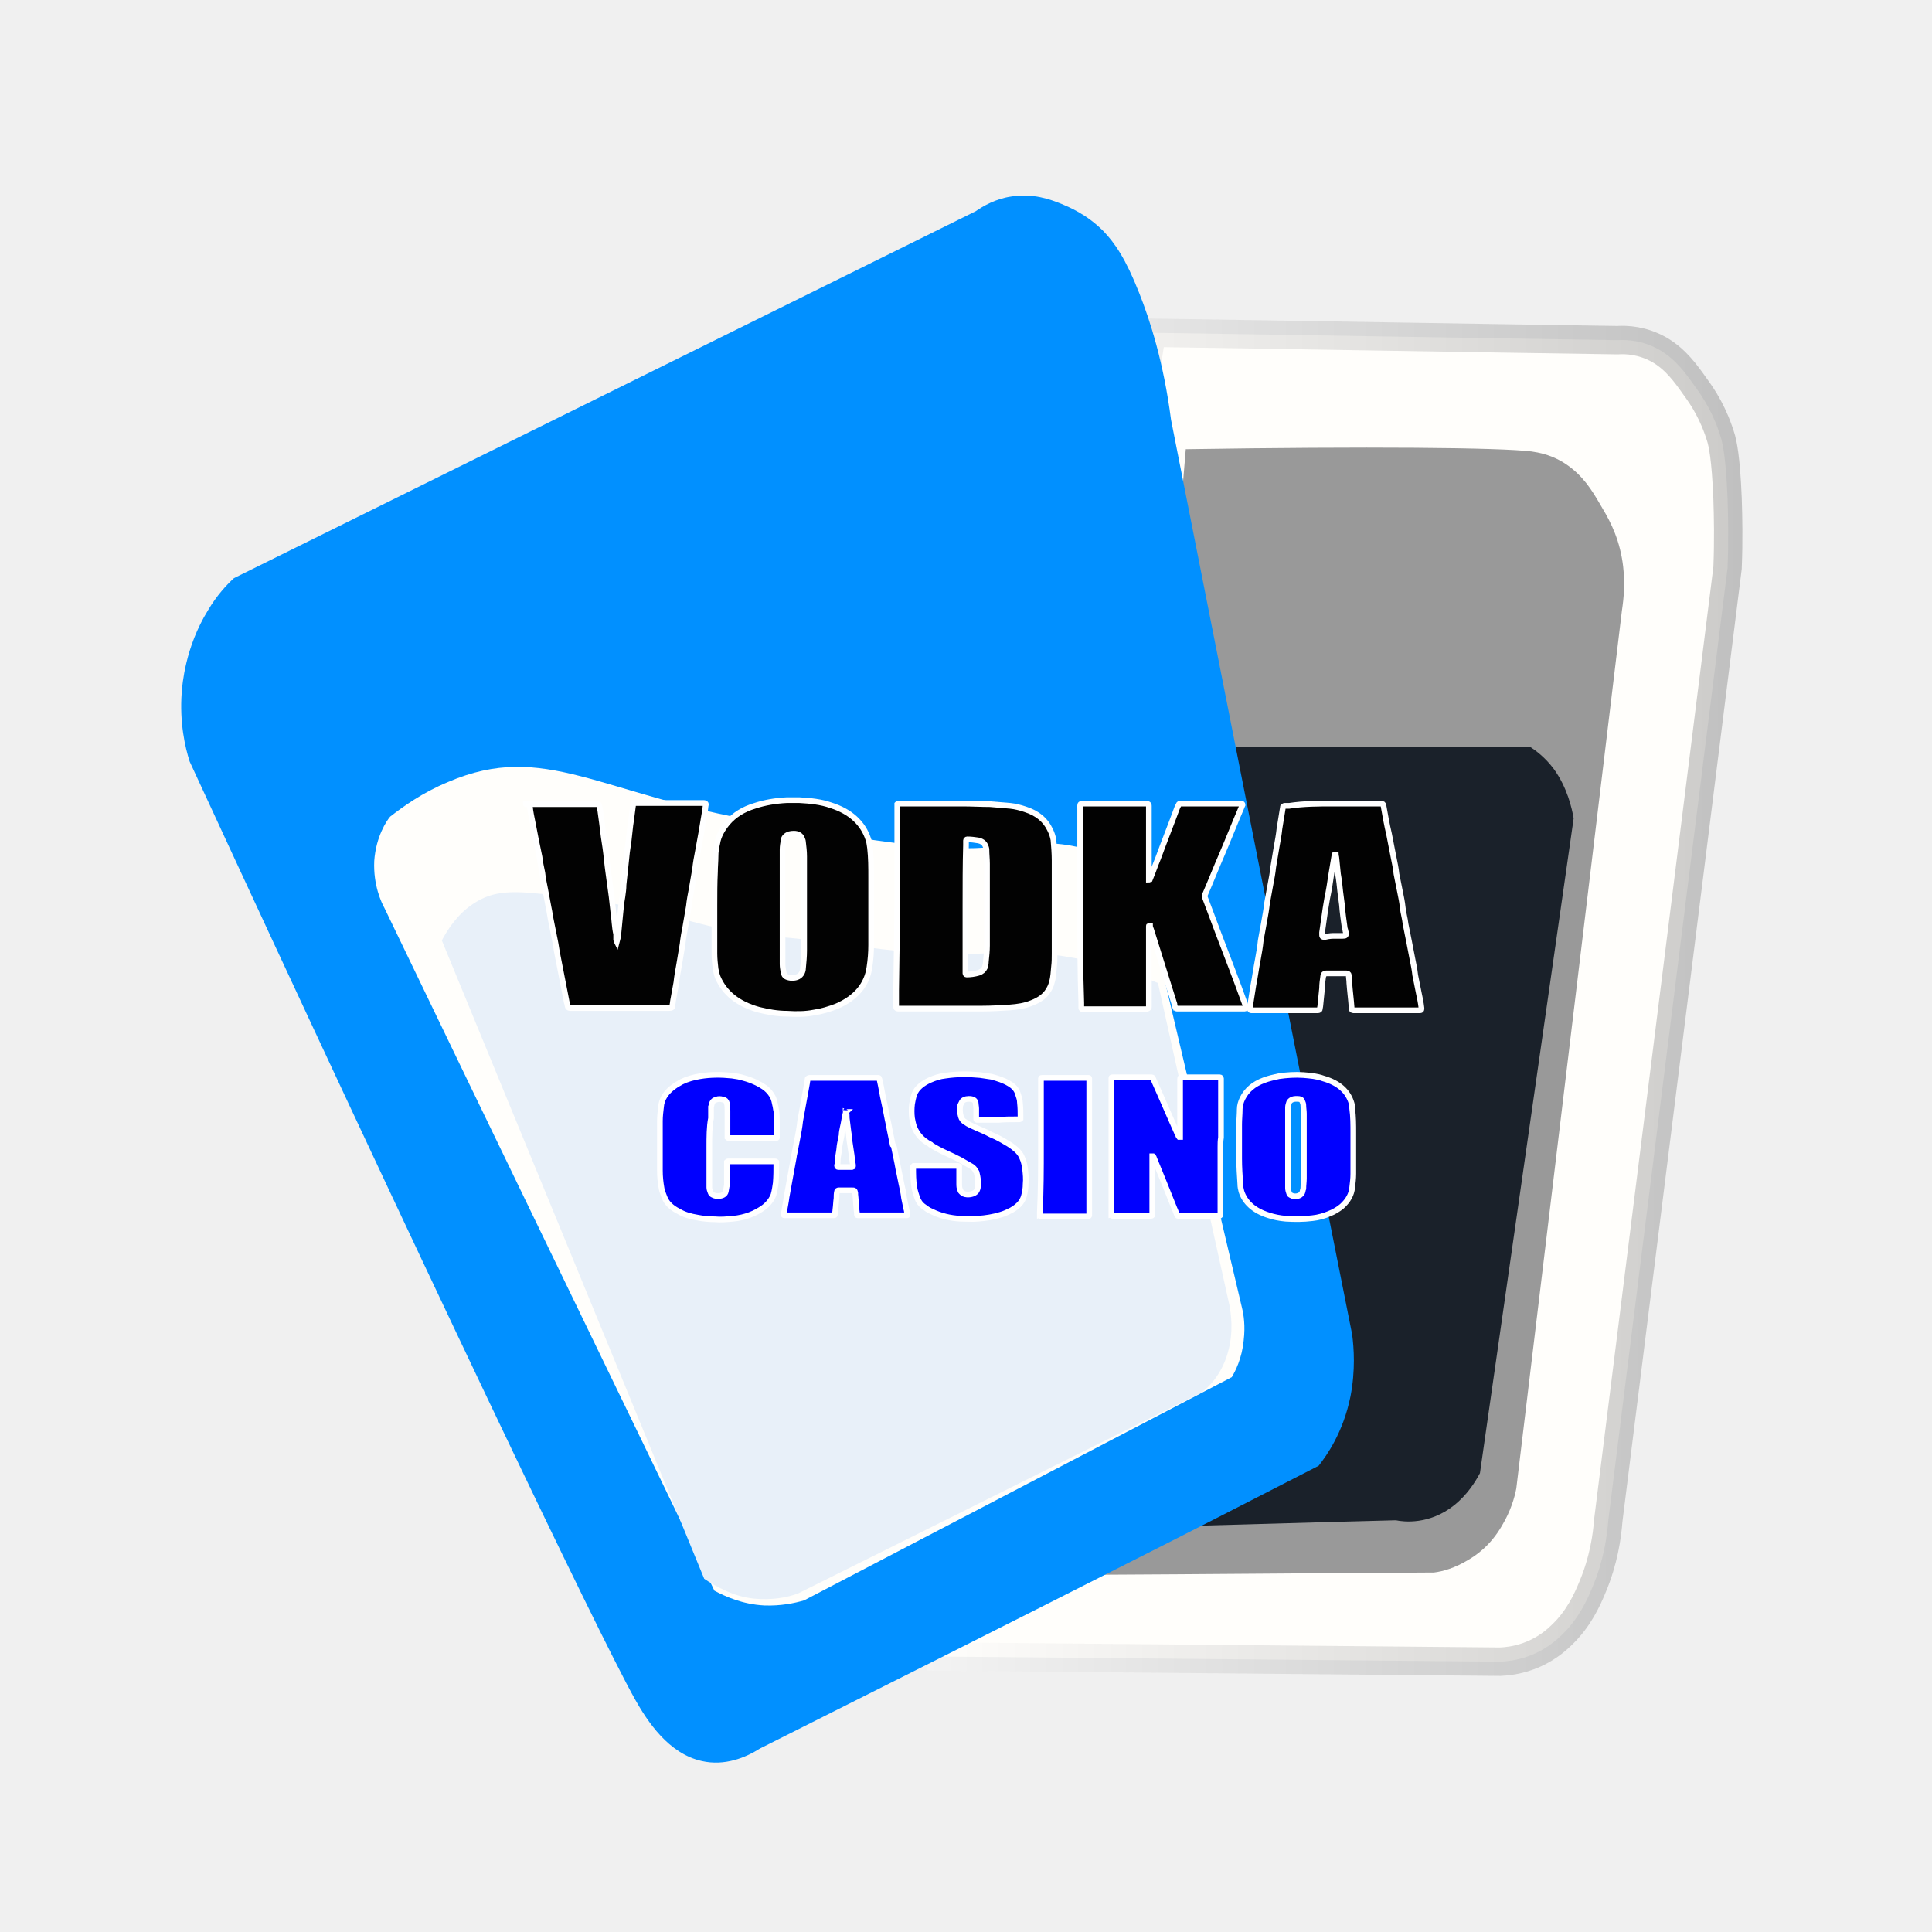
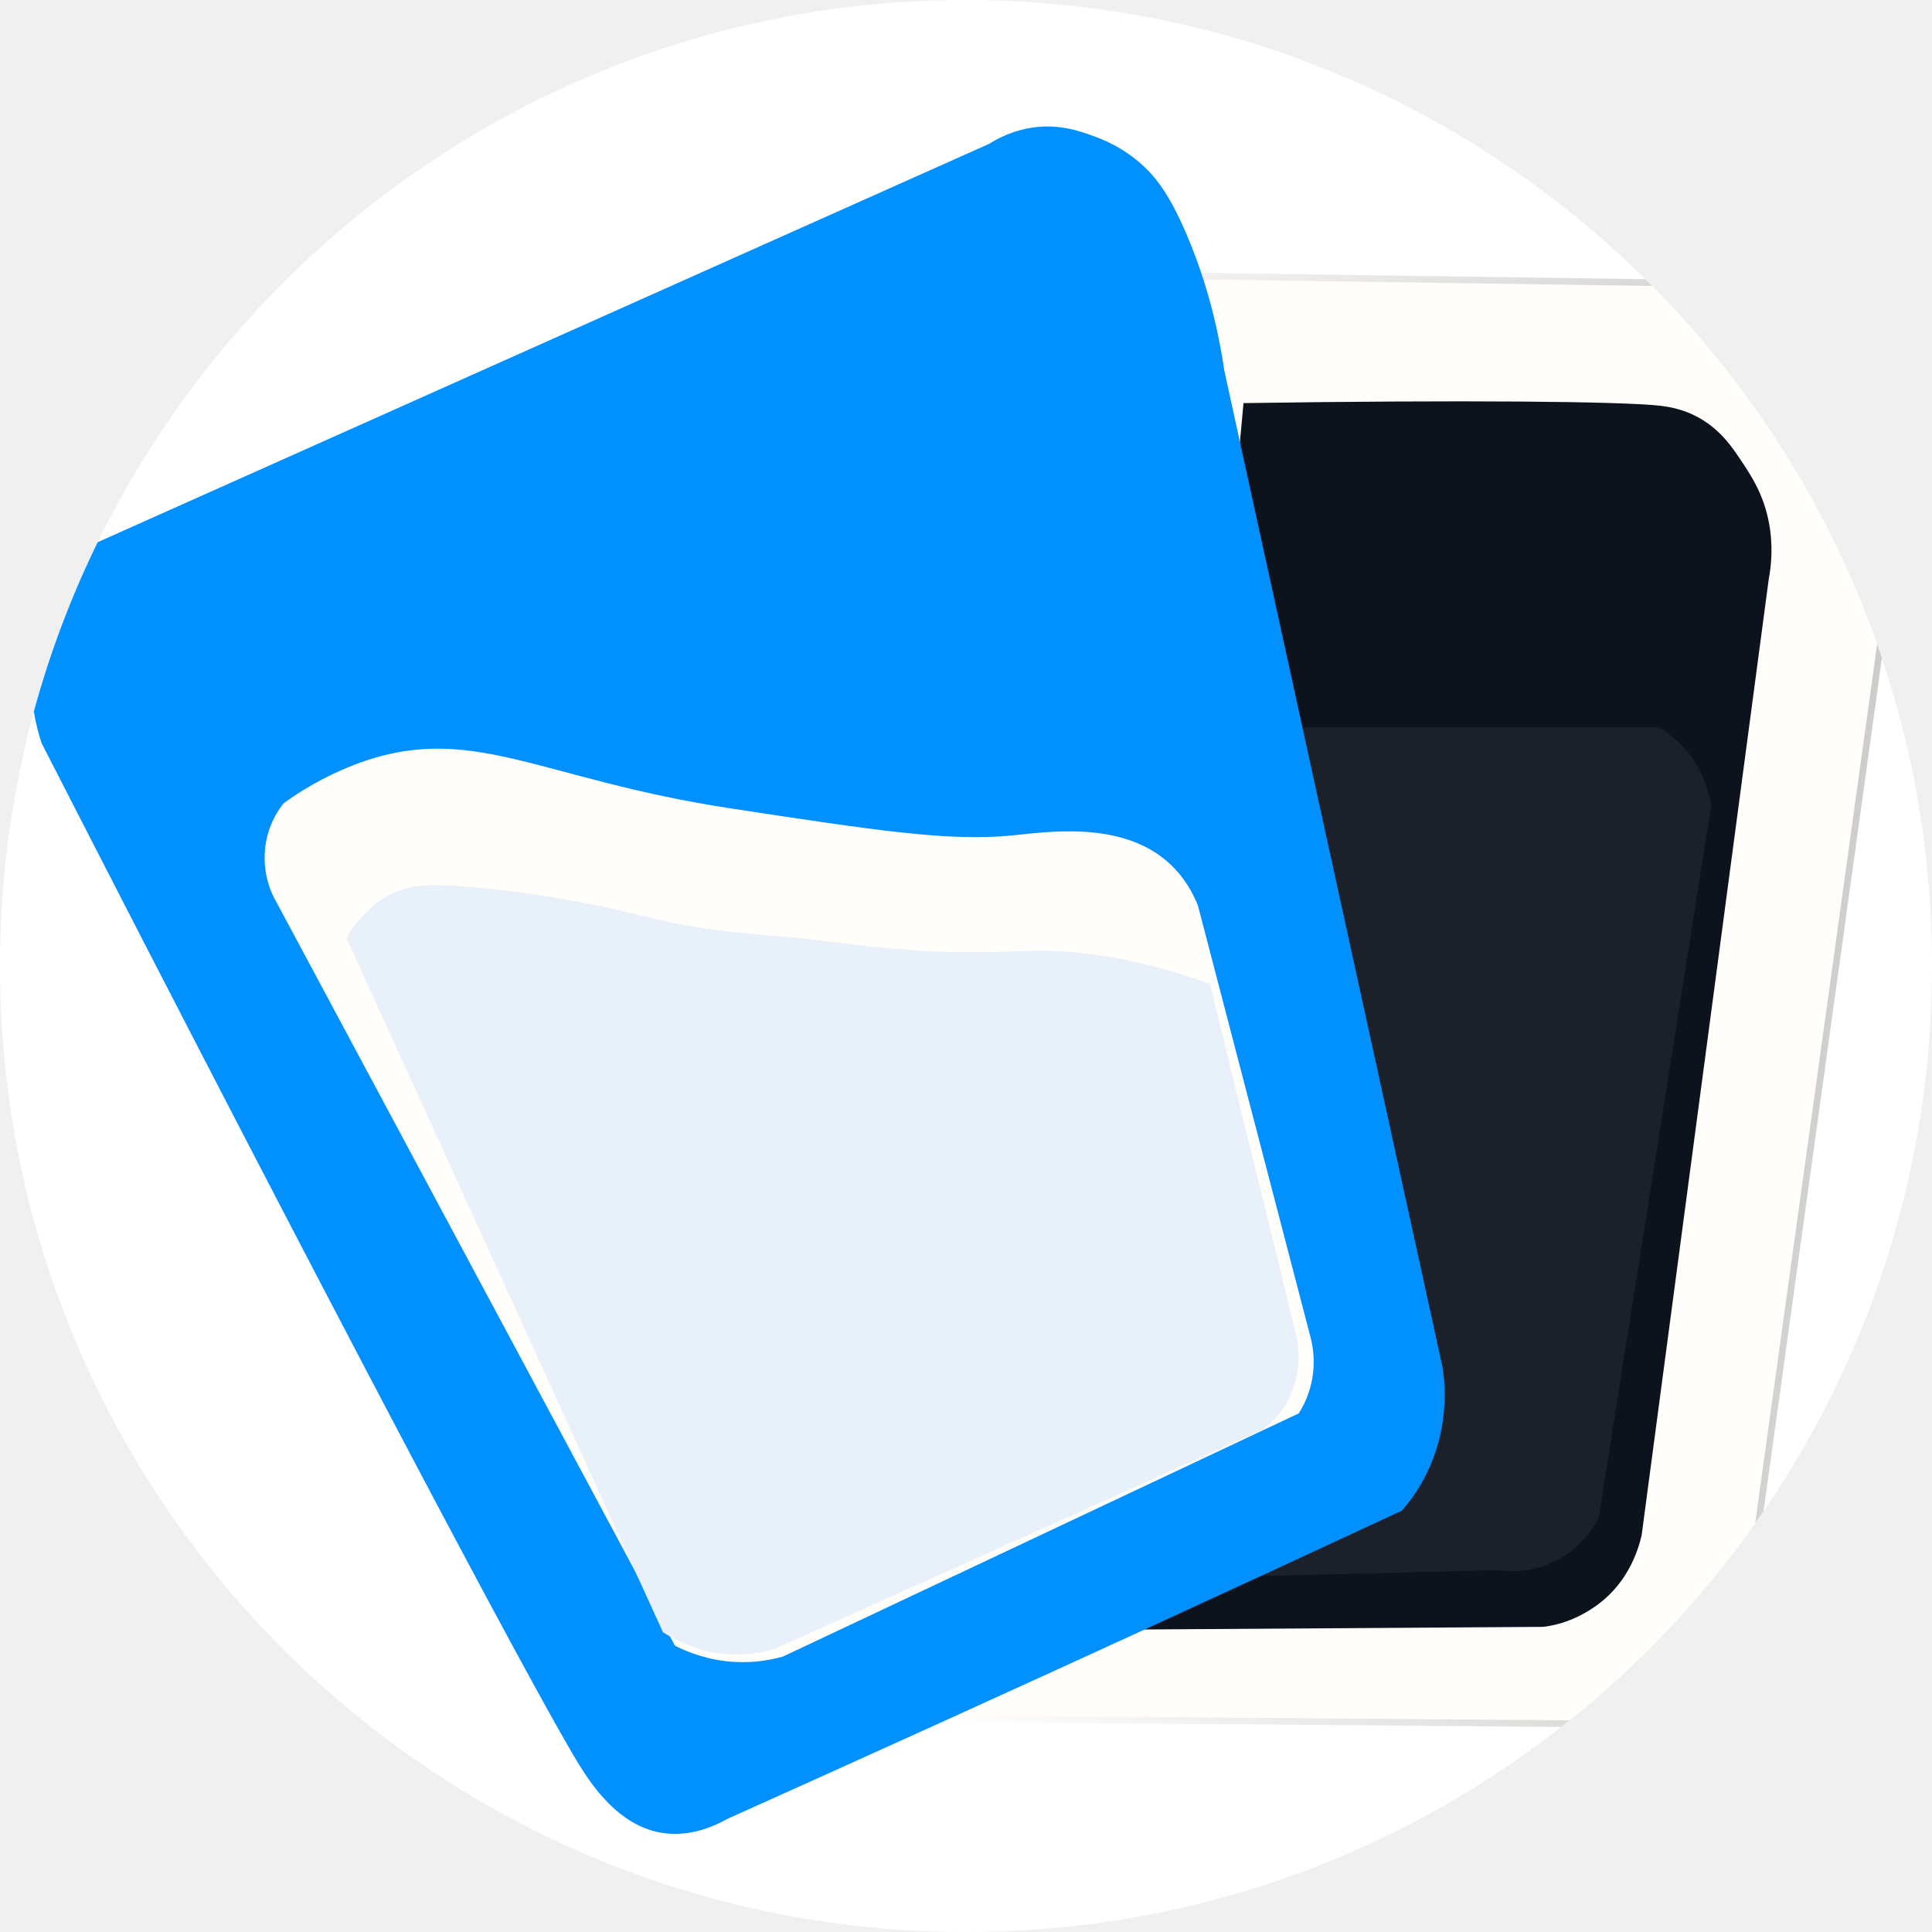
- <svg xmlns="http://www.w3.org/2000/svg" version="1.1" id="Слой_1" x="0px" y="0px" viewBox="0 0 340.2 340.2" style="enable-background:new 0 0 340.2 340.2;" xml:space="preserve">
-   <style type="text/css">
- 	.st0{fill:#FFFEFB;stroke:url(#SVGID_1_);stroke-width:5;stroke-miterlimit:10;}
- 	.st1{fill:#999999;}
- 	.st2{fill:#1A212A;}
- 	.st3{fill:#0190FF;}
- 	.st4{fill:#FFFEFB;}
- 	.st5{fill:#E8F0F9;}
- 	.st6{fill:#020202;stroke:#FFFFFF;stroke-miterlimit:10;}
- 	.st7{fill:#0000FF;stroke:#FFFFFF;stroke-miterlimit:10;}
- </style>
-   <linearGradient id="SVGID_1_" gradientUnits="userSpaceOnUse" x1="163.151" y1="166.207" x2="306.664" y2="166.207" gradientTransform="matrix(1 0 0 -1 0 341.8425)">
-     <stop offset="0" style="stop-color:#FFFFFF;stop-opacity:0.2" />
-     <stop offset="1" style="stop-color:#000000;stop-opacity:0.2" />
-   </linearGradient>
-   <path class="st0" d="M202.8,58.6c27.3,0.4,54.6,0.9,82,1.3c1.6-0.1,4.4,0,7.4,1.7c2.9,1.7,4.6,4.1,6.3,6.5c1.4,1.9,3.3,4.8,4.6,9.2  c0.2,0.8,0.8,3,1.1,10.5c0.1,3.1,0.2,7.2,0,12.2c-7,55.9-14,111.8-21,167.7c-0.2,2.7-0.8,7.1-2.8,11.8c-0.9,2.2-2.4,5.5-5.3,8.3  c-4.1,4.1-8.7,4.7-10.9,4.8c-32.7-0.3-65.4-0.6-98.1-0.9C178.3,214.1,190.6,136.4,202.8,58.6L202.8,58.6z" />
-   <path class="st1" d="M208.8,79.1c31.9-0.5,55.4-0.3,60.9,0.4c2.9,0.4,4.8,1.4,6,2.2c3,2,4.6,4.6,6,7c1.3,2.2,3.1,5.1,3.9,9.6  c0.7,3.9,0.3,7.2,0,9.2c-6.2,51.5-12.4,103.1-18.6,154.6c-0.3,1.6-1,4-2.5,6.5c-2.1,3.7-4.8,5.4-6,6.1c-2.3,1.4-4.4,2-6,2.2  c-20.1,0.1-40.2,0.3-60.2,0.4C197.8,211.3,203.3,145.2,208.8,79.1L208.8,79.1z" />
-   <path class="st2" d="M217.6,131.5h51.8c1.1,0.7,2.7,1.9,4.2,3.9c2.4,3.3,3.2,7,3.5,8.7c-5.5,38.4-11,76.9-16.5,115.3  c-0.8,1.5-2.2,3.8-4.6,5.7c-4.3,3.4-8.8,2.9-10.2,2.6c-15.9,0.4-31.8,0.9-47.6,1.3C204.7,223.2,211.1,177.4,217.6,131.5L217.6,131.5  z" />
-   <path class="st3" d="M111.8,299.2c-6.7-12-37.4-76.3-78.4-165.1c-0.8-2.5-1.8-6.8-1.4-12.2c0.1-1.3,0.6-7.9,4.6-14.4  c1.6-2.7,3.3-4.5,4.6-5.7c43.5-21.5,87.1-43.1,130.6-64.6c1.3-0.9,3.5-2.2,6.3-2.6c3.8-0.6,6.8,0.5,8.8,1.3c1.4,0.6,4.4,1.8,7.4,4.8  c2,2.1,3.9,4.8,6.3,10.9c1.9,4.8,4.3,12.2,5.6,22.3c10.6,53.7,21.2,107.4,31.9,161.1c0.3,2.3,0.6,6.3-0.3,10.9  c-1.3,6.4-4.2,10.4-5.6,12.2c-11.1,5.7-22.2,11.4-33.3,17c-21.7,11-43.4,21.9-65.1,32.8c-2.5,1.6-6.2,3.1-10.2,2.2  C117.7,308.8,114,303.1,111.8,299.2L111.8,299.2z" />
-   <path class="st4" d="M68.7,143.8c2.2-1.7,5.6-4.2,10.2-6.1c17-7.3,26.7,2.2,55,7c21.4,3.6,32.1,5.4,41.3,4.4  c5.7-0.6,17.5-2.6,24.2,6.1c1.4,1.9,2.3,3.9,2.8,5.2c5.5,23.3,11,46.6,16.5,69.9c0.3,1.2,0.6,3.2,0.3,5.7c-0.3,3.2-1.5,5.5-2.1,6.5  c-25.1,13.1-50.2,26.2-75.3,39.3c-1.7,0.5-4.1,1-7,0.9c-3.9-0.2-6.9-1.6-8.8-2.6C106.4,240,87,200,67.7,159.9c-0.5-0.9-2-4-1.8-8.3  C66.2,147.3,68.1,144.5,68.7,143.8L68.7,143.8z" />
-   <path class="st5" d="M77.8,165.6c1-1.9,2.8-4.7,5.6-6.5c3.2-2.1,6.2-2.3,11.9-1.7c11.2,1,20.5,3.3,22.8,3.9  c4.4,1.1,6.4,1.8,10.9,2.6c4.3,0.8,7.3,1,10.5,1.3c10.2,1,11.2,1.5,18.2,2.2c17,1.6,19.6-0.9,31.5,1.3c6.4,1.2,11.5,3,14.7,4.4  c4.2,18.9,8.4,37.8,12.6,56.8c0.2,1.2,0.8,4.5-0.3,8.3c-1.2,4.2-3.7,6.3-4.6,7c-23.7,11.8-47.4,23.6-71.1,35.4  c-1.9,0.7-4.6,1.2-7.7,0.9c-2-0.2-3.7-0.8-4.8-1.3c-1.6-0.7-3-1.5-4-2.2C108.6,240.4,93.2,203,77.8,165.6L77.8,165.6z" />
-   <g>
-     <path class="st6" d="M92.6,141.5c0.1,0,0.1,0.1,0.2,0.1c0.6,0,1.2,0,1.8,0c3.2,0,6.5,0,9.7,0c0.3,0,0.7,0,1,0   c0.1,0,0.2,0.1,0.2,0.2c0.1,0.3,0.1,0.6,0.2,0.9c0.1,0.7,0.2,1.5,0.3,2.2c0.1,0.8,0.2,1.6,0.3,2.4c0.1,0.7,0.2,1.3,0.3,2   c0.2,1.4,0.3,2.8,0.5,4.2c0.2,1.5,0.4,3,0.6,4.4c0.1,0.9,0.2,1.8,0.3,2.7c0.2,1.3,0.2,2.6,0.5,3.9c0,0.2,0,0.3,0,0.5   c0,0.2,0,0.3,0,0.5c0,0.1,0.1,0.3,0.1,0.3c0.1-0.4,0.3-0.8,0.2-1.3c0-0.1,0.1-0.1,0.1-0.2c0.1-1,0.2-2.1,0.3-3.1   c0.1-1.1,0.2-2.2,0.4-3.3c0.1-0.7,0.2-1.4,0.2-2.1c0.1-0.9,0.2-1.9,0.3-2.8c0.1-1,0.2-1.9,0.3-2.9c0.1-0.7,0.2-1.4,0.3-2.1   c0.1-0.9,0.2-1.8,0.3-2.7c0.2-1.2,0.3-2.4,0.5-3.7c0-0.1,0.2-0.2,0.3-0.2c0.2,0,0.4,0,0.6,0c3.7,0,7.3,0,11,0c0.2,0,0.4,0,0.6,0   c0.1,0,0.3,0.1,0.3,0.2c-0.1,0.5-0.1,0.9-0.2,1.4c-0.2,1.2-0.4,2.4-0.6,3.6c-0.2,1.1-0.4,2.2-0.6,3.3c-0.2,1-0.4,2.1-0.5,3.1   c-0.2,1.2-0.4,2.3-0.6,3.5c-0.2,1-0.4,2.1-0.5,3.1c-0.2,1.2-0.4,2.3-0.6,3.5c-0.2,1-0.4,2.1-0.5,3.1c-0.2,1.2-0.4,2.4-0.6,3.6   c-0.2,1.1-0.4,2.2-0.5,3.2c-0.2,1.1-0.4,2.2-0.6,3.3c0,0.3-0.1,0.5-0.1,0.8c0,0.3-0.1,0.4-0.6,0.4c-0.2,0-0.4,0-0.7,0   c-5.3,0-10.6,0-15.9,0c-0.3,0-0.5,0-0.8,0c-0.2,0-0.4-0.1-0.4-0.2c-0.1-0.3-0.1-0.6-0.2-0.8c-0.3-1.4-0.5-2.7-0.8-4.1   s-0.5-2.7-0.8-4.1c-0.2-0.9-0.3-1.9-0.5-2.8c-0.2-1-0.4-2-0.6-3c-0.2-0.9-0.3-1.8-0.5-2.7c-0.2-1.1-0.4-2.2-0.6-3.2   c-0.2-1-0.4-1.9-0.5-2.9c-0.2-0.9-0.4-1.9-0.5-2.8c-0.2-1-0.4-1.9-0.6-2.9c-0.2-1-0.4-2-0.6-3.1c-0.2-1-0.4-1.9-0.5-2.9   c0-0.1-0.1-0.3-0.1-0.4c0,0-0.1-0.1-0.2-0.1c-0.1,0-0.1,0.1-0.2,0.1C92.6,141.7,92.6,141.6,92.6,141.5L92.6,141.5z" />
-     <path class="st6" d="M158,159.6c0-5.7,0-11.4,0-17.1c0-0.3,0-0.6,0-0.9c0,0,0.1-0.1,0.1-0.1c0.2,0,0.4,0,0.6,0c1.7,0,3.4,0,5,0   c1.9,0,3.9,0,5.8,0c1.6,0,3.2,0.1,4.8,0.1c1.2,0.1,2.4,0.2,3.6,0.3c0.9,0.1,1.7,0.3,2.6,0.6c2.2,0.7,3.6,1.9,4.4,3.6   c0.3,0.6,0.5,1.2,0.6,1.8c0.1,1.2,0.2,2.4,0.2,3.6c0,2.2,0,4.4,0,6.6c0,3.3,0,6.5,0,9.8c0,0.8,0,1.5-0.1,2.3   c-0.1,0.9-0.1,1.9-0.4,2.8c-0.1,0.5-0.3,0.9-0.6,1.4c-0.6,1-1.6,1.7-2.9,2.2c-1.2,0.5-2.5,0.7-3.9,0.8c-1.6,0.1-3.2,0.2-4.8,0.2   c-4.7,0-9.5,0-14.2,0c-0.2,0-0.4,0-0.7,0c-0.1,0-0.3-0.1-0.3-0.2c0-0.2,0-0.3,0-0.5c0-0.8,0-1.7,0-2.5L158,159.6L158,159.6z    M170,159.6c0,3.7,0,7.3,0,11c0,0.3,0,0.5,0,0.8c0,0.1,0.1,0.2,0.2,0.2c0.7,0,1.4-0.1,2.1-0.3c0.6-0.2,0.9-0.5,1.1-0.9   c0.1-0.4,0.2-0.7,0.2-1.1c0.1-0.9,0.2-1.9,0.2-2.8c0-4.8,0-9.6,0-14.4c0-0.8-0.1-1.7-0.1-2.5c0-0.2-0.1-0.5-0.2-0.7   c-0.2-0.5-0.7-0.8-1.2-0.9c-0.6-0.1-1.3-0.2-2-0.2c-0.1,0-0.2,0.1-0.2,0.2c0,0.3,0,0.5,0,0.8C170,152.3,170,155.9,170,159.6   L170,159.6z" />
-     <path class="st7" d="M214.9,202c0,3.8,0,7.7,0,11.5c0,0.7,0.1,0.6-0.9,0.6c-2,0-4,0-5.9,0c-0.2,0-0.4,0-0.6,0c-0.1,0-0.2,0-0.2-0.1   c-0.2-0.4-0.3-0.8-0.5-1.2c-1.2-3-2.4-6-3.6-8.9c0-0.1-0.1-0.2-0.2-0.3c0,0-0.1,0-0.1,0c0,0,0,0,0,0c0,0.2,0,0.3,0,0.5   c0,1.9,0,3.9,0,5.8c0,1.2,0,2.4,0,3.6c0,0.2,0,0.3,0,0.5c0,0-0.1,0.1-0.2,0.1c-0.1,0-0.2,0-0.3,0c-2.1,0-4.2,0-6.3,0   c-0.1,0-0.2,0-0.2,0c-0.1,0-0.1-0.1-0.2-0.1c0,0,0-0.1,0-0.2c0-0.2,0-0.3,0-0.5c0-7.6,0-15.3,0-22.9c0-0.2,0-0.4,0-0.6   c0-0.1,0.1-0.1,0.2-0.1c0.1,0,0.2,0,0.3,0c2.1,0,4.1,0,6.2,0c0.1,0,0.3,0,0.4,0c0.1,0,0.2,0.1,0.2,0.1c0.1,0.2,0.2,0.5,0.3,0.7   c1.4,3.1,2.7,6.2,4.1,9.3c0.1,0.1,0.1,0.3,0.2,0.4c0,0,0,0,0.1,0c0,0,0.1,0,0.1,0c0,0,0-0.1,0-0.1c0-0.2,0-0.4,0-0.6c0-3,0-6,0-9   c0-0.2,0-0.3,0-0.5c0-0.3,0.1-0.3,0.4-0.3c0,0,0.1,0,0.1,0c2.1,0,4.2,0,6.3,0c0.1,0,0.2,0,0.2,0c0.1,0,0.2,0.1,0.2,0.2   c0,0.2,0,0.3,0,0.5c0,3.3,0,6.6,0,9.9C214.9,200.9,214.9,201.4,214.9,202L214.9,202z" />
-     <path class="st7" d="M238.3,202c0,1.6,0,3.1,0,4.7c0,0.8-0.1,1.6-0.2,2.4c-0.1,1.2-0.7,2.3-1.8,3.3c-0.6,0.5-1.4,1-2.2,1.3   c-0.9,0.4-2,0.7-3,0.8c-1.6,0.2-3.1,0.2-4.7,0.1c-1.1-0.1-2.1-0.3-3-0.6c-2.6-0.8-4.2-2.3-4.8-4.2c-0.1-0.4-0.2-0.8-0.2-1.3   c-0.1-1.5-0.2-3-0.2-4.5c0-2,0-4,0-6c0-0.9,0.1-1.8,0.1-2.7c0-0.6,0.2-1.3,0.5-1.9c0.7-1.4,1.9-2.5,3.8-3.2   c0.8-0.3,1.7-0.5,2.6-0.7c1.4-0.2,2.8-0.3,4.3-0.2c1.2,0.1,2.4,0.2,3.5,0.6c2.8,0.8,4.4,2.3,5,4.4c0.1,0.3,0.1,0.6,0.1,0.9   c0.2,1.4,0.2,2.9,0.2,4.3C238.3,200.4,238.3,201.2,238.3,202C238.3,202,238.3,202,238.3,202L238.3,202z M229.6,201.9   c0-1.9,0-3.9,0-5.8c0-0.5-0.1-1-0.1-1.5c0-0.2-0.1-0.5-0.2-0.7c-0.1-0.3-0.4-0.4-0.8-0.4c-0.1,0-0.3,0-0.4,0   c-0.4,0-0.9,0.2-1.1,0.6c-0.1,0.3-0.2,0.6-0.2,0.9c0,0.3,0,0.7,0,1c0,3.9,0,7.9,0,11.9c0,0.4,0,0.9,0,1.3c0,0.3,0.1,0.6,0.2,0.9   c0,0.2,0.2,0.3,0.4,0.4c0.5,0.3,1.6,0.2,1.9-0.5c0.1-0.2,0.1-0.5,0.2-0.7c0-0.6,0.1-1.2,0.1-1.8   C229.6,205.5,229.6,203.7,229.6,201.9L229.6,201.9z" />
-     <path class="st6" d="M190.2,159.6c0-5.7,0-11.4,0-17.1c0-1.1-0.2-1,1.3-1c3.2,0,6.3,0,9.5,0c0.3,0,0.5,0,0.8,0   c0.3,0,0.5,0.1,0.5,0.4c0,0.2,0,0.5,0,0.7c0,3.8,0,7.6,0,11.3c0,0.3,0,0.6,0,0.9c0,0,0,0,0,0.1c0.1,0,0.1-0.1,0.2-0.1   c0.5-1.2,0.9-2.4,1.4-3.6c1.1-3,2.3-6,3.4-9c0.1-0.2,0.2-0.4,0.3-0.6c0,0,0.1-0.1,0.2-0.1c0.1,0,0.2,0,0.3,0c3.4,0,6.9,0,10.3,0   c0.1,0,0.1,0,0.2,0c0.1,0,0.2,0.1,0.2,0.2c-0.1,0.2-0.1,0.3-0.2,0.5c-1.2,2.8-2.3,5.6-3.5,8.4c-1,2.3-1.9,4.6-2.9,6.9   c-0.1,0.2-0.1,0.4,0,0.6c0.8,2.1,1.6,4.3,2.4,6.4c1.6,4.2,3.2,8.3,4.7,12.5c0.1,0.1,0.1,0.3,0.1,0.4c0,0.1-0.1,0.2-0.2,0.2   c-0.2,0-0.4,0-0.6,0c-3.6,0-7.2,0-10.7,0c-0.2,0-0.4,0-0.7,0c-0.1,0-0.1-0.1-0.2-0.1c-0.1-0.2-0.2-0.4-0.2-0.7   c-1.4-4.4-2.7-8.7-4.1-13.1c-0.1-0.2-0.2-0.5-0.2-0.7c0,0-0.1,0-0.1,0c-0.1,0-0.1,0-0.1,0.1c0,0.3,0,0.6,0,0.9c0,4.2,0,8.4,0,12.6   c0,0.3,0,0.5,0,0.8c0,0.1-0.2,0.2-0.4,0.3c-0.1,0-0.2,0-0.3,0c-3.5,0-7.1,0-10.6,0c-0.1,0-0.3,0-0.4,0c-0.1,0-0.2-0.1-0.2-0.2   c0-0.3,0-0.6,0-0.9C190.2,171,190.2,165.3,190.2,159.6L190.2,159.6z" />
-     <path class="st6" d="M125.8,159.5c0-2,0-4,0.1-6c0-0.9,0.1-1.8,0.1-2.7c0-0.8,0.1-1.5,0.3-2.3c0.2-1.3,0.9-2.5,1.8-3.6   c1.2-1.4,2.8-2.4,4.8-3c1.8-0.6,3.7-0.9,5.6-1c0.8,0,1.6,0,2.3,0c1.9,0.1,3.8,0.3,5.5,0.9c3.5,1.1,5.7,3.2,6.6,6   c0.2,0.5,0.2,1,0.3,1.5c0.2,1.7,0.2,3.5,0.2,5.2c0,4,0,7.9,0,11.9c0,1.3-0.1,2.6-0.3,3.9c-0.4,3-2.3,5.4-5.8,6.9   c-1.3,0.5-2.6,0.9-4,1.1c-1.5,0.3-3.1,0.3-4.7,0.2c-1.7,0-3.4-0.3-5-0.7c-3.6-1-6-2.9-7.2-5.7c-0.2-0.5-0.3-1-0.4-1.5   c-0.1-0.9-0.2-1.8-0.2-2.7C125.8,165,125.8,162.3,125.8,159.5L125.8,159.5z M141.6,159.6c0-2.9,0-5.8,0-8.8c0-0.8-0.1-1.7-0.2-2.5   c0-0.2-0.1-0.5-0.2-0.7c-0.2-0.5-0.7-0.8-1.4-0.8c-0.6,0-1.1,0.1-1.5,0.5c-0.2,0.2-0.3,0.4-0.3,0.6c-0.1,0.6-0.2,1.1-0.2,1.7   c0,1.1,0,2.2,0,3.3c0,5.2,0,10.4,0,15.5c0,0.5,0,0.9,0,1.4c0,0.5,0.1,1,0.2,1.5c0.1,0.6,0.5,0.8,1.3,0.9c0.1,0,0.1,0,0.2,0   c0.8,0,1.4-0.3,1.7-0.9c0.1-0.2,0.2-0.5,0.2-0.8c0.1-1,0.2-2.1,0.2-3.1C141.6,164.9,141.6,162.3,141.6,159.6L141.6,159.6z" />
-     <path class="st6" d="M234.8,141.5c2.6,0,5.2,0,7.8,0c0.2,0,0.4,0,0.7,0c0.1,0,0.1,0.1,0.2,0.1c0,0,0.1,0.1,0.1,0.2   c0.3,1.7,0.6,3.4,1,5.1c0.3,1.4,0.5,2.7,0.8,4.1c0.2,1,0.4,1.9,0.5,2.9c0.2,1,0.4,2,0.6,3c0.2,1,0.4,1.9,0.5,2.9s0.4,1.9,0.5,2.9   c0.2,1,0.4,2,0.6,3c0.2,1,0.4,2,0.6,3.1c0.2,1,0.4,1.9,0.5,2.9c0.2,1,0.4,2,0.6,3c0.2,0.9,0.4,1.9,0.5,2.8c0,0.1,0,0.1,0,0.2   c0,0.1-0.1,0.2-0.2,0.2c-0.2,0-0.4,0-0.6,0c-1.5,0-3.1,0-4.6,0c-2,0-4,0-6,0c-0.2,0-0.4,0-0.6,0c-0.1,0-0.3-0.1-0.3-0.2   c0-0.1,0-0.2,0-0.3c-0.1-1.4-0.3-2.9-0.4-4.3c0-0.5-0.1-0.9-0.1-1.4c0-0.2-0.2-0.3-0.4-0.3c-1.2,0-2.4,0-3.6,0   c-0.2,0-0.4,0.1-0.4,0.2c0,0.1,0,0.2-0.1,0.3c-0.1,0.7-0.2,1.4-0.2,2.1c-0.1,1-0.2,2-0.3,3c0,0.2-0.1,0.5-0.1,0.7   c0,0.1-0.2,0.2-0.3,0.2c-0.1,0-0.2,0-0.3,0c-3.7,0-7.4,0-11.1,0c-0.1,0-0.3,0-0.4,0c-0.1,0-0.2-0.1-0.2-0.2c0-0.1,0-0.3,0-0.4   c0.2-1.3,0.4-2.6,0.6-3.8c0.3-1.5,0.5-3.1,0.8-4.6c0.2-1.1,0.4-2.2,0.5-3.3c0.2-1.1,0.4-2.2,0.6-3.3c0.2-1.1,0.4-2.2,0.5-3.2   c0.2-1.1,0.4-2.2,0.6-3.3c0.2-1,0.4-2.1,0.5-3.1c0.2-1.2,0.4-2.4,0.6-3.6c0.2-1.1,0.4-2.2,0.5-3.2c0.2-1.2,0.4-2.4,0.6-3.7   c0-0.1,0-0.2,0.1-0.2c0,0,0.1-0.1,0.2-0.1c0.3,0,0.5,0,0.8,0C229.6,141.5,232.2,141.5,234.8,141.5L234.8,141.5z M235.1,164.8   L235.1,164.8c0.4,0,0.9,0,1.3,0c0.6,0,0.6-0.1,0.6-0.5c0-0.2-0.1-0.3-0.1-0.5c0-0.1-0.1-0.2-0.1-0.3c-0.2-1.4-0.4-2.8-0.5-4.2   c-0.1-0.8-0.2-1.5-0.3-2.3c-0.1-1-0.2-2-0.4-3.1c-0.1-1-0.2-2-0.3-3c0-0.1-0.1-0.3-0.1-0.4c0,0-0.1,0-0.1,0c-0.1,0-0.1-0.1-0.1,0   c-0.2,1.2-0.4,2.4-0.6,3.6c-0.2,1.4-0.4,2.7-0.7,4.1c-0.1,0.6-0.2,1.2-0.3,1.8c-0.2,1.4-0.4,2.8-0.6,4.2c0,0.1,0,0.2,0,0.3   c0,0.4,0,0.5,0.5,0.5C234.1,164.8,234.6,164.8,235.1,164.8L235.1,164.8z" />
-     <path class="st7" d="M157.4,201.9c0.2,1,0.4,2,0.6,2.9c0.2,1.2,0.5,2.4,0.7,3.5c0.2,0.9,0.4,1.8,0.5,2.7c0.1,0.6,0.3,1.3,0.4,1.9   c0.1,0.3,0.1,0.6,0.2,1c0,0,0,0.1-0.1,0.1c-0.2,0-0.4,0-0.6,0c-1.8,0-3.7,0-5.5,0c-0.8,0-1.5,0-2.3,0c-0.1,0-0.2,0-0.3,0   c0,0-0.1,0-0.1-0.1c0,0,0,0,0-0.1c0-0.4-0.1-0.7-0.1-1.1c-0.1-0.8-0.1-1.6-0.2-2.4c0-0.1,0-0.2,0-0.2c-0.1-0.5-0.1-0.5-0.7-0.5   c-0.7,0-1.5,0-2.2,0c-0.2,0-0.3,0.1-0.3,0.2c-0.1,0.4-0.1,0.8-0.1,1.2c-0.1,0.7-0.1,1.3-0.2,2c0,0.3-0.1,0.6-0.1,0.9   c0,0.1-0.1,0.1-0.2,0.1c-0.1,0-0.3,0-0.4,0c-2.6,0-5.3,0-7.9,0c-0.1,0-0.3,0-0.4,0c0,0-0.1,0-0.1-0.1c0-0.2,0-0.4,0.1-0.6   c0.1-0.8,0.3-1.6,0.4-2.5c0.1-0.7,0.3-1.5,0.4-2.2c0.1-0.7,0.3-1.5,0.4-2.2c0.1-0.7,0.3-1.5,0.4-2.2c0.1-0.4,0.1-0.8,0.2-1.1   c0.2-0.9,0.3-1.7,0.5-2.6c0.2-1,0.4-2.1,0.5-3.1c0.1-0.7,0.3-1.5,0.4-2.2c0.1-0.7,0.3-1.5,0.4-2.2c0.1-0.7,0.3-1.5,0.4-2.2   c0-0.2,0.1-0.5,0.1-0.7c0-0.1,0-0.2,0.1-0.2c0,0,0.1-0.1,0.2-0.1c0.1,0,0.2,0,0.3,0c3.8,0,7.7,0,11.5,0c0.1,0,0.3,0,0.4,0   c0,0,0.1,0,0.1,0.1c0,0.1,0.1,0.2,0.1,0.3c0.3,1.3,0.5,2.7,0.8,4c0.3,1.3,0.5,2.6,0.8,3.9c0.2,1.2,0.5,2.4,0.7,3.5   C157.4,201.8,157.4,201.9,157.4,201.9L157.4,201.9z M149,195.8c0-0.1,0-0.1,0-0.2c0,0,0-0.1,0-0.1c0,0,0,0.1-0.1,0.1   C148.9,195.8,148.9,195.8,149,195.8c-0.1,0.1-0.1,0.1-0.1,0.2c-0.2,0.8-0.3,1.7-0.5,2.5c-0.1,0.5-0.2,0.9-0.2,1.4   c-0.1,0.5-0.2,1-0.3,1.5c-0.1,0.5-0.1,1-0.2,1.5c-0.1,0.6-0.2,1.1-0.2,1.7c0,0.2,0,0.4-0.1,0.6c0,0,0,0,0,0.1   c0,0.1,0.1,0.2,0.2,0.2c0.5,0,1,0,1.5,0c0.2,0,0.5,0,0.7,0c0.4,0,0.4,0,0.4-0.3c0-0.2-0.1-0.5-0.1-0.7c-0.1-0.5-0.1-1-0.2-1.5   c-0.1-0.7-0.2-1.3-0.3-2c-0.1-0.6-0.1-1.2-0.2-1.7c-0.1-0.8-0.2-1.6-0.3-2.4C149.1,196.5,149.1,196.2,149,195.8L149,195.8z" />
-     <path class="st7" d="M124.9,202c0,1.8,0,3.6,0,5.4c0,0.6,0,1.1,0,1.7c0,0.3,0.1,0.5,0.2,0.8c0.1,0.4,0.5,0.6,1,0.7   c0.1,0,0.3,0,0.4,0c0.7,0,1.2-0.3,1.3-0.8c0.1-0.4,0.1-0.7,0.2-1.1c0-0.4,0-0.9,0-1.3c0-0.8,0-1.7,0-2.5c0-0.1,0-0.2,0-0.3   c0,0,0.1-0.1,0.2-0.1c0.1,0,0.2,0,0.3,0c2.6,0,5.1,0,7.7,0c0.1,0,0.2,0,0.3,0c0.1,0,0.2,0.1,0.2,0.1c0,0.1,0,0.1,0,0.2   c0,1.2,0,2.3-0.1,3.5c-0.1,0.7-0.2,1.4-0.4,2.1c-0.3,0.8-0.9,1.6-1.7,2.2c-1.5,1.1-3.3,1.8-5.4,2c-1.1,0.1-2.2,0.2-3.2,0.1   c-1,0-2.1-0.1-3.1-0.3c-1.2-0.2-2.3-0.5-3.3-1.1c-1.2-0.6-2.1-1.4-2.5-2.5c-0.2-0.5-0.4-1-0.5-1.5c-0.2-1.1-0.3-2.1-0.3-3.2   c0-2.9,0-5.8,0-8.7c0-0.8,0.1-1.7,0.2-2.5c0.1-1.4,0.9-2.6,2.3-3.6c0.4-0.3,0.8-0.5,1.3-0.8c1-0.5,2.1-0.8,3.3-1   c1.8-0.3,3.7-0.3,5.6-0.1c0.7,0.1,1.4,0.2,2,0.4c1.5,0.4,2.8,1,3.9,1.8c0.6,0.5,1,1,1.3,1.6c0.2,0.4,0.3,0.9,0.4,1.4   c0.1,0.3,0.1,0.7,0.2,1c0.1,0.8,0.1,1.6,0.1,2.4c0,0.7,0,1.3,0,2c0,0.1,0,0.2,0,0.3c0,0.1-0.1,0.1-0.2,0.1c-0.1,0-0.2,0-0.3,0   c-2.6,0-5.1,0-7.7,0c-0.1,0-0.2,0-0.3,0c-0.1,0-0.2-0.1-0.2-0.1c0-0.2,0-0.3,0-0.5c0-1.4,0-2.8,0-4.2c0-0.4,0-0.9-0.1-1.3   c0-0.1-0.1-0.2-0.1-0.3c-0.1-0.2-0.4-0.4-0.7-0.4c-0.3-0.1-0.7-0.1-1,0c-0.4,0.1-0.7,0.3-0.8,0.6c-0.1,0.2-0.1,0.5-0.2,0.7   c0,0.1,0,0.3,0,0.4c0,0.5,0,1,0,1.6C124.9,198.4,124.9,200.2,124.9,202L124.9,202z" />
-     <path class="st7" d="M175.8,197.2c-1.1,0-2.2,0-3.3,0c-0.2,0-0.3,0-0.5,0c-0.1,0-0.1-0.1-0.1-0.1c0-0.1,0-0.3,0-0.4   c0-0.5,0-1,0-1.5c0-0.3-0.1-0.7-0.1-1c-0.1-0.5-0.5-0.7-1.2-0.7c-0.6,0-1,0.2-1.2,0.5c-0.1,0.2-0.2,0.4-0.3,0.6   c-0.1,0.7-0.1,1.3,0.1,2c0.1,0.4,0.4,0.8,0.8,1c0.5,0.4,1.1,0.6,1.7,0.9c0.9,0.4,1.9,0.8,2.8,1.3c1,0.4,1.9,0.9,2.7,1.4   c0.4,0.2,0.8,0.5,1.1,0.7c0.8,0.6,1.4,1.2,1.7,2c0.3,0.6,0.4,1.3,0.5,1.9c0.1,0.9,0.2,1.8,0.1,2.7c0,0.7-0.1,1.4-0.3,2.1   c-0.1,0.4-0.3,0.8-0.6,1.2c-0.4,0.5-0.9,0.9-1.6,1.3c-0.6,0.3-1.2,0.6-1.9,0.8c-1.3,0.4-2.6,0.6-4,0.7c-1,0.1-2.1,0-3.1,0   c-1.8-0.1-3.5-0.5-5.1-1.3c-0.5-0.2-0.9-0.5-1.3-0.8c-0.6-0.4-1-1-1.2-1.6c-0.2-0.6-0.4-1.2-0.5-1.8c-0.2-1.2-0.2-2.4-0.2-3.6   c0,0,0-0.1,0-0.1c0,0,0.1-0.1,0.1-0.1c0.1,0,0.3,0,0.4,0c2.3,0,4.7,0,7,0c0.1,0,0.3,0,0.4,0c0.1,0,0.2,0.1,0.2,0.1   c0,0.1,0,0.3,0,0.4c0,0.9,0,1.7,0,2.6c0,0.4,0,0.8,0.2,1.2c0,0.1,0.1,0.2,0.2,0.3c0.1,0.1,0.2,0.2,0.4,0.3c0.7,0.3,1.8,0.1,2.2-0.4   c0.2-0.3,0.3-0.6,0.3-0.9c0.1-0.8,0-1.5-0.2-2.3c0-0.2-0.1-0.3-0.2-0.4c-0.1-0.3-0.4-0.6-0.7-0.8c-0.7-0.4-1.4-0.8-2.1-1.2   c-0.8-0.4-1.6-0.8-2.5-1.2c-0.9-0.4-1.8-0.9-2.6-1.4c0,0-0.1,0-0.1-0.1c-1.5-0.8-2.3-1.8-2.8-3c-0.2-0.5-0.3-1.1-0.4-1.6   c-0.1-0.8-0.1-1.7,0-2.5c0.1-0.6,0.2-1.1,0.4-1.7c0.4-1.1,1.4-1.9,2.7-2.5c0.9-0.4,1.8-0.7,2.8-0.8c2-0.3,4-0.3,6.1-0.1   c0.7,0.1,1.3,0.2,2,0.3c1.1,0.3,2.1,0.6,3.1,1.2c0.7,0.4,1.3,1,1.5,1.7c0.2,0.6,0.4,1.1,0.4,1.7c0.1,0.9,0.1,1.7,0.1,2.6   c0,0.1,0,0.1,0,0.2c0,0-0.1,0.1-0.2,0.1c-0.2,0-0.3,0-0.5,0C178,197.1,176.9,197.1,175.8,197.2L175.8,197.2z" />
-     <path class="st7" d="M183.3,202c0-3.8,0-7.7,0-11.5c0-0.2,0-0.4,0-0.6c0-0.1,0.1-0.1,0.2-0.1c0.1,0,0.2,0,0.2,0c2.6,0,5.1,0,7.7,0   c0.1,0,0.2,0,0.3,0c0.1,0,0.1,0.1,0.1,0.1c0,0.1,0,0.1,0,0.2c0,0.2,0,0.3,0,0.5c0,7.6,0,15.2,0,22.8c0,0.2,0,0.4,0,0.6   c0,0.1-0.1,0.2-0.3,0.2c-0.9,0-1.9,0-2.8,0c-1.6,0-3.2,0-4.8,0c-0.2,0-0.4,0-0.6,0c-0.1,0-0.1-0.1-0.2-0.1c0-0.2,0-0.4,0-0.6   C183.3,209.6,183.3,205.8,183.3,202L183.3,202z" />
+ <svg xmlns="http://www.w3.org/2000/svg" version="1.1" width="1000" height="1000">
+   <g clip-path="url(#SvgjsClipPath1180)">
+     <rect width="1000" height="1000" fill="#ffffff" />
+     <g transform="matrix(0.6890184,0,0,0.6890184,0,0)">
+       <svg version="1.1" width="1451.34" height="1451.34">
+         <svg id="_Слой_1" data-name="Слой 1" viewBox="0 0 1451.34 1451.34">
+           <defs>
+             <style>
+       .cls-1 {
+         fill: #0c131c;
+       }
+ 
+       .cls-2 {
+         fill: #0190ff;
+       }
+ 
+       .cls-3 {
+         fill: #e8f0f9;
+       }
+ 
+       .cls-4, .cls-5 {
+         fill: #fffefb;
+       }
+ 
+       .cls-5 {
+         stroke: url(#_Безымянный_градиент_4);
+         stroke-miterlimit: 10;
+         stroke-width: 5px;
+       }
+ 
+       .cls-6 {
+         fill: #1a212a;
+       }
+     </style>
+             <linearGradient id="_Безымянный_градиент_4" data-name="Безымянный градиент 4" x1="711.32" y1="701.89" x2="1427.3" y2="701.89" gradientTransform="translate(0 1453.17) scale(1 -1)" gradientUnits="userSpaceOnUse">
+               <stop offset="0" stop-color="#fff" stop-opacity=".2" />
+               <stop offset="1" stop-color="#000" stop-opacity=".2" />
+             </linearGradient>
+             <clipPath id="SvgjsClipPath1180">
+               <rect width="1000" height="1000" x="0" y="0" rx="500" ry="500" />
+             </clipPath>
+           </defs>
+           <path class="cls-5" d="M903.5,207.44c140.55,2.03,281.1,4.05,421.65,6.09,8.18-.44,22.49,.08,37.84,8.12,15.02,7.86,23.62,19.01,32.43,30.44,6.97,9.04,17.16,22.26,23.43,42.62,1.17,3.8,4.06,13.89,5.41,48.7,.55,14.2,.88,33.58,0,56.82-36.04,259.75-72.08,519.51-108.12,779.26-1.01,12.5-4.05,32.85-14.42,54.79-4.75,10.05-12.17,25.37-27.03,38.56-21.34,18.93-44.94,21.83-55.86,22.32-168.18-1.35-336.36-2.71-504.54-4.05,63.07-361.22,126.13-722.44,189.2-1083.65h0Z" />
+           <path class="cls-1" d="M934.13,302.82c164.25-2.46,285.13-1.33,313.53,2.03,14.95,1.77,24.74,6.59,30.63,10.15,15.22,9.18,23.44,21.6,30.63,32.47,6.78,10.23,15.76,23.81,19.82,44.65,3.54,18.15,1.72,33.54,0,42.62-31.83,239.46-63.67,478.92-95.5,718.38-1.65,7.33-5.07,18.74-12.61,30.44-11.06,17.15-24.58,25-30.63,28.41-11.64,6.57-22.56,9.13-30.63,10.15-103.31,.68-206.62,1.35-309.93,2.03,28.23-307.1,56.46-614.2,84.69-921.31h0Z" />
+           <path class="cls-6" d="M979.18,546.34h266.68c5.73,3.2,13.92,8.79,21.62,18.26,12.6,15.5,16.6,32.48,18.02,40.58-28.23,178.58-56.46,357.16-84.69,535.74-3.95,6.97-11.26,17.75-23.43,26.38-22.21,15.75-45.05,13.29-52.26,12.17-81.69,2.03-163.38,4.05-245.06,6.09,33.03-213.08,66.07-426.15,99.11-639.24h0Z" />
+           <path class="cls-2" d="M435,1325.59c-34.3-55.66-192.43-354.64-403.63-767.08-3.94-11.57-9.16-31.74-7.2-56.82,.49-6.17,3.29-36.89,23.43-66.96,8.33-12.45,17.09-20.99,23.43-26.38,224.04-100.12,448.08-200.22,672.12-300.34,6.75-4.25,17.88-10.03,32.43-12.17,19.6-2.89,34.81,2.4,45.05,6.09,7.13,2.57,22.56,8.31,37.84,22.32,10.42,9.56,20.2,22.43,32.43,50.74,9.59,22.2,21.99,56.89,28.83,103.49,54.66,249.6,109.32,499.21,163.98,748.81,1.62,10.87,3.06,29.21-1.8,50.74-6.68,29.54-21.47,48.52-28.83,56.82-57.02,26.52-114.08,52.9-171.18,79.15-111.53,51.25-223.25,101.99-335.16,152.2-12.99,7.23-31.7,14.46-52.26,10.15-29.23-6.13-48.34-32.68-59.46-50.74h-.02Z" />
+           <path class="cls-4" d="M213.36,603.16c11.07-7.92,28.9-19.36,52.26-28.41,87.42-33.87,137.26,10.26,282.91,32.47,110,16.77,165,25.16,212.63,20.29,29.39-3.01,90.3-12.01,124.33,28.41,7.42,8.81,11.82,17.9,14.42,24.35,28.23,108.23,56.46,216.46,84.69,324.69,1.41,5.55,3.1,14.92,1.8,26.38-1.7,14.95-7.59,25.47-10.81,30.44-129.14,60.88-258.28,121.76-387.42,182.64-8.86,2.5-21.26,4.85-36.04,4.05-19.83-1.06-35.4-7.3-45.05-12.17-99.71-186.02-199.41-372.04-299.12-558.06-2.45-4.08-10.44-18.47-9.01-38.56,1.44-20.16,11.42-32.95,14.42-36.53h0Z" />
+           <path class="cls-3" d="M260.21,704.62c5.29-9.02,14.38-21.62,28.83-30.44,16.28-9.93,31.9-10.49,61.27-8.12,57.74,4.66,105.5,15.56,117.13,18.26,22.42,5.22,33.13,8.47,55.86,12.17,22.11,3.61,37.53,4.69,54.05,6.09,52.34,4.42,57.88,7.08,93.7,10.15,87.53,7.51,101.1-4.31,162.17,6.09,32.93,5.61,59.16,14.17,75.68,20.29,21.62,87.93,43.24,175.87,64.87,263.81,1.26,5.64,3.99,20.94-1.8,38.56-6.42,19.53-19.22,29.48-23.43,32.47-121.94,54.79-243.86,109.58-365.8,164.38-9.74,3.02-23.5,5.75-39.65,4.05-10.52-1.1-19.07-3.76-24.64-5.85-8.39-3.16-15.24-7-20.41-10.38-79.28-173.84-158.57-347.68-237.86-521.54h0Z" />
+         </svg>
+       </svg>
+     </g>
  </g>
</svg>
